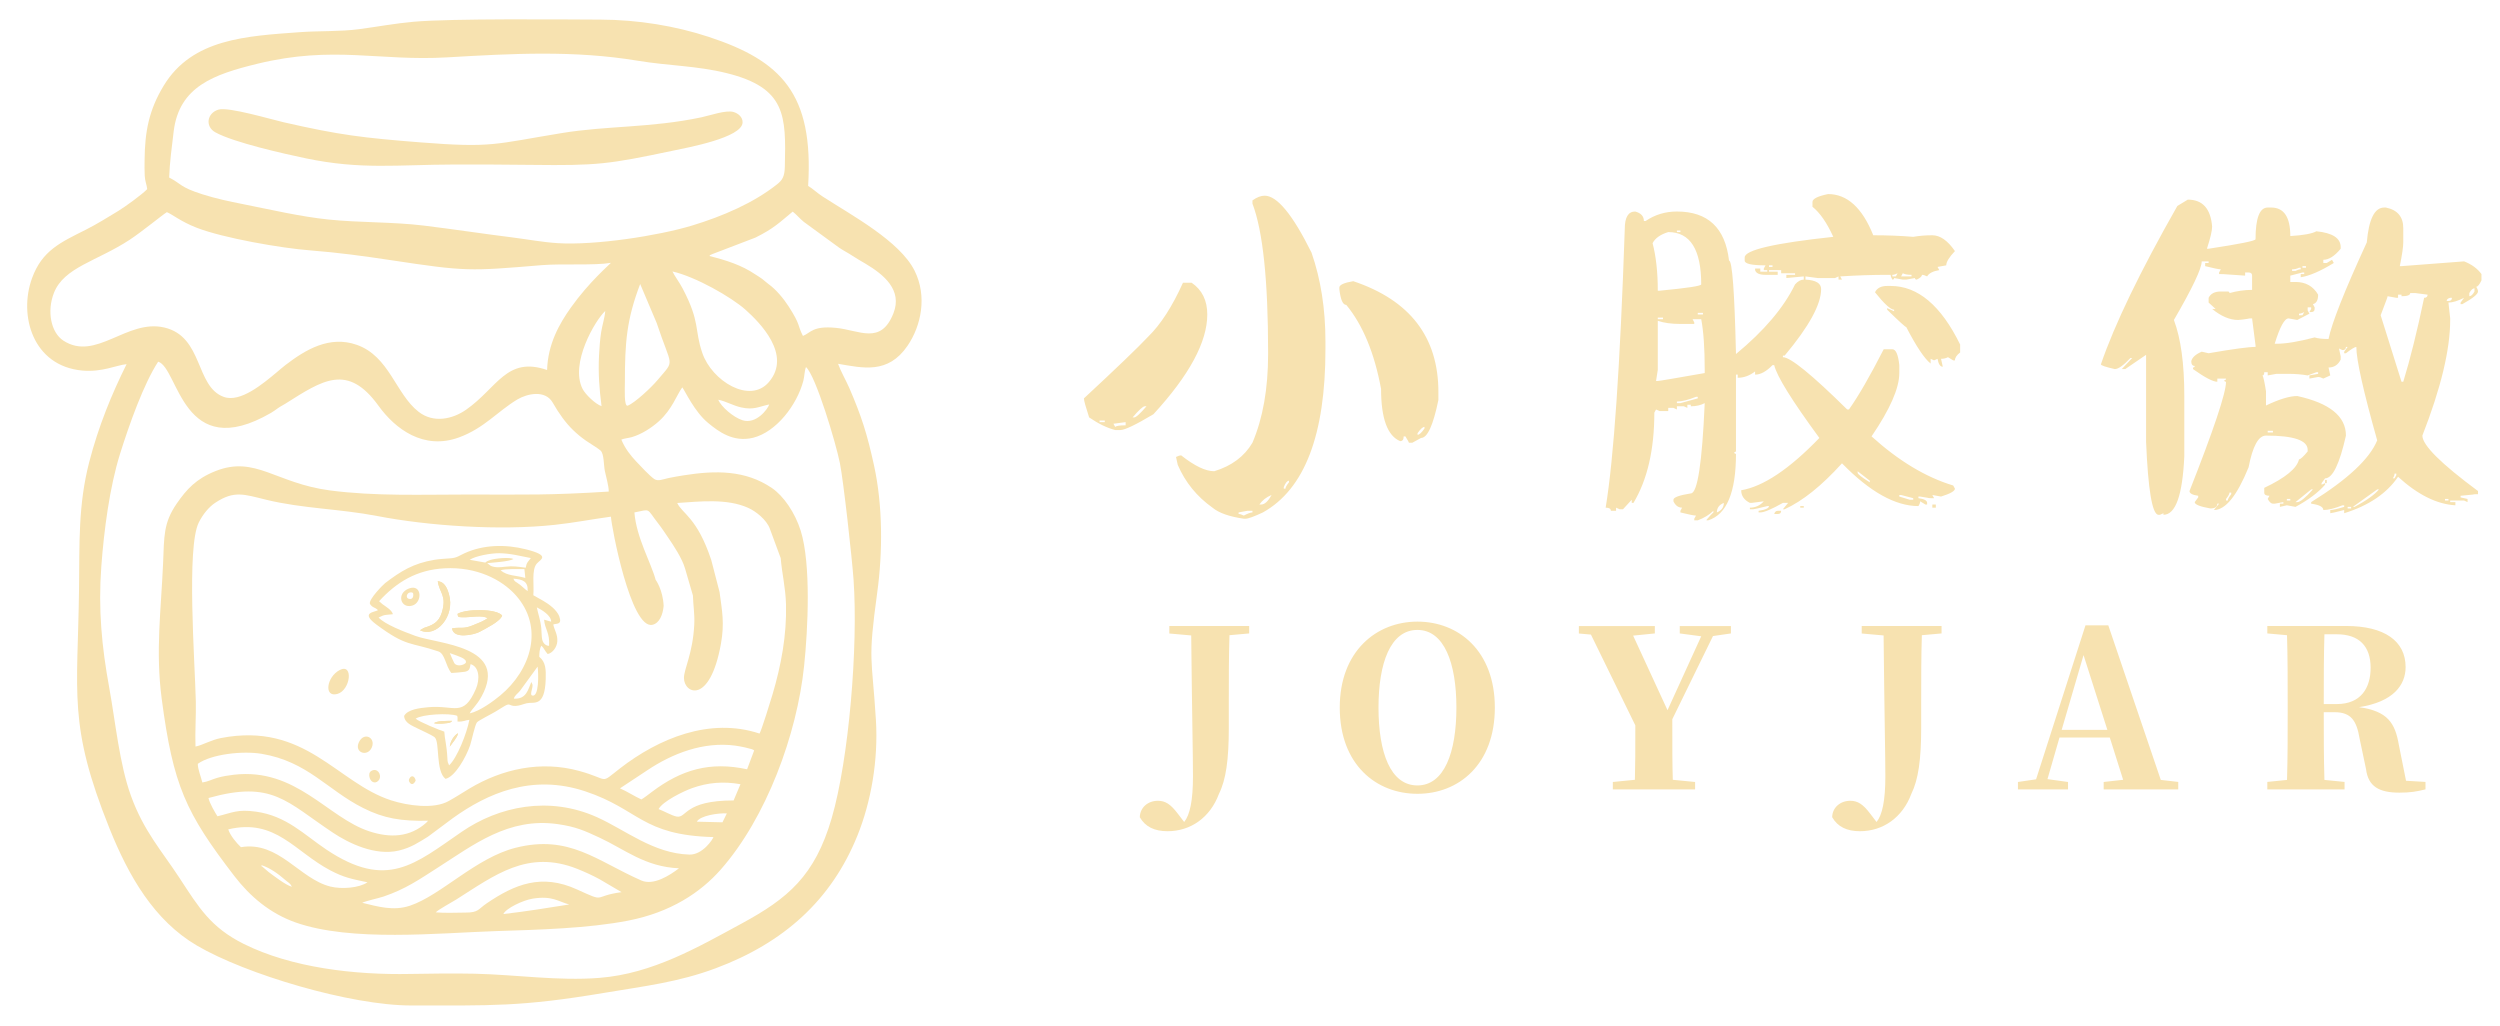
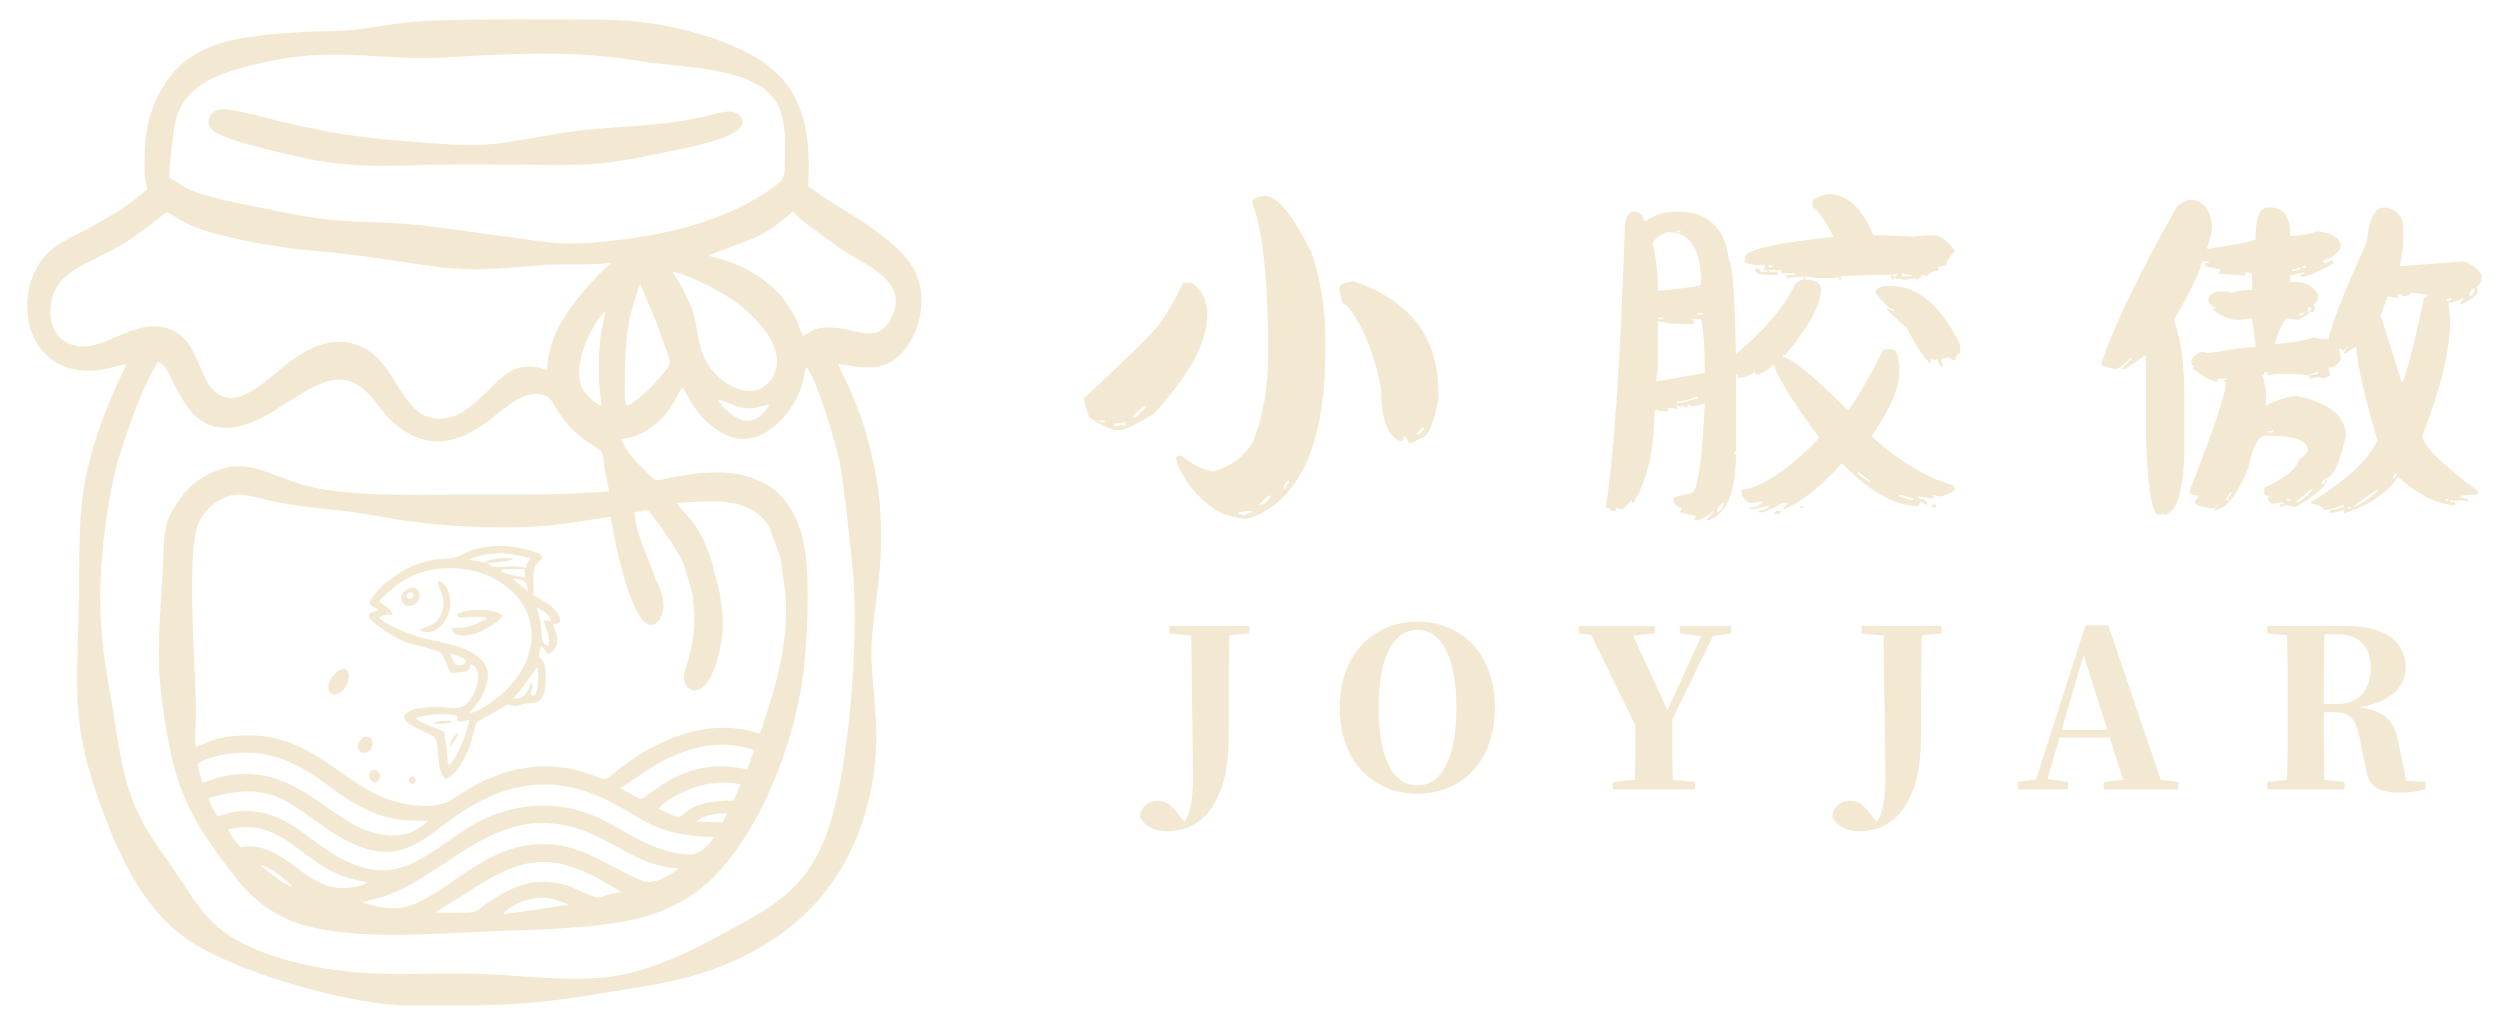
- <svg xmlns="http://www.w3.org/2000/svg" viewBox="-4 -4 543.1 222.7" fill="#f7e2b0">
+ <svg xmlns="http://www.w3.org/2000/svg" viewBox="-4 -4 543.1 222.7" fill="#f3e9d2">
  <g transform="translate(-240.83 -184.24)">
    <path d="M346.18 378.81 C346.74 377.57 350.42 375.8 352.56 375.46 C356.85 374.78 358.09 376.09 360.49 376.73 C355.65 377.5 351.1 378.24 346.18 378.81 L346.18 378.81 Z M331.49 378.44 C333.52 378.62 335.88 378.5 337.95 378.49 C340.81 378.49 340.68 377.76 342.52 376.51 C348.66 372.33 354.48 369.95 362.19 373.47 C368.74 376.45 365.33 374.93 371.86 374.05 L367.09 371.25 C365.5 370.39 363.95 369.68 362.23 368.99 C351.46 364.72 344.29 370.38 335.9 375.68 C335.07 376.21 332.12 377.79 331.49 378.44 L331.49 378.44 Z M293.65 368.19 C295.53 368.81 297.21 370.03 298.76 371.37 C299.65 372.15 299.77 371.99 300.25 372.88 C298.94 372.56 296.36 370.55 295.15 369.65 L293.82 368.51 C293.55 368.11 293.64 369.21 293.65 368.19 L293.65 368.19 Z M315.51 376.36 C318.89 377.17 322.27 378.21 325.9 376.99 C332.67 374.71 340.2 366.59 348.84 364.41 C360.5 361.47 366.42 367.24 376.16 371.52 C378.78 372.67 382.31 370.42 384.33 368.87 C376.93 368.55 372.56 364.75 367.03 362.19 C363.83 360.71 361.95 359.84 357.98 359.27 C347.31 357.75 339.71 363.76 331.88 368.76 C327.89 371.31 324.95 373.38 320.14 375.01 C318.94 375.41 316.42 375.92 315.51 376.36 L315.51 376.36 Z M286.42 360.41 C286.79 361.69 288.26 363.44 289.17 364.28 C297.41 362.9 301.87 371.17 308.62 372.84 C311.09 373.45 314.88 373.14 316.66 371.91 C313.11 371.16 311.55 370.87 308.59 369.32 C300.83 365.24 296.71 357.96 286.42 360.41 L286.42 360.41 Z M393.78 358.88 L388.21 358.74 C388.94 357.41 392.88 356.84 394.73 356.94 L393.78 358.88 L393.78 358.88 Z M282.12 353.6 C296.05 349.69 299.02 354.41 309.2 361.16 C312.52 363.37 318.3 366.25 323.5 365.01 C326.16 364.37 327.77 363.24 329.79 362.01 L335.27 357.93 C342.67 352.64 352.31 348.27 363.97 352.15 C375.71 356.05 376.2 361.67 391.81 362.09 C391.74 362.49 389.48 365.97 386.6 365.89 C378.8 365.67 372.69 360.54 366.55 357.78 C356.07 353.06 345.18 355.42 337.15 360.93 C326.95 367.93 320.94 373.61 307.76 364.82 C302.85 361.54 299.1 357.49 292.42 356.56 C288.39 356 287.33 356.79 284.07 357.57 C283.6 356.85 282.33 354.69 282.12 353.6 L282.12 353.6 Z M396.2 354.13 C385.41 354.12 386.06 358.02 383.83 357.63 C382.82 357.46 380.94 356.37 379.9 356.01 C380.76 354.34 385.3 352.12 387.19 351.45 C390.58 350.24 393.94 349.94 397.69 350.6 L396.2 354.13 L396.2 354.13 Z M279.8 346.17 C282.74 344.07 289.52 343.31 293.67 344 C303.67 345.68 307.89 351.83 315.7 355.76 C320.27 358.07 324.03 358.65 329.82 358.54 L329.44 358.96 C325.88 362.15 321.59 362.32 317.07 360.84 C307.97 357.87 301.19 346.99 287.65 348.54 C286.43 348.68 285.21 348.88 284.09 349.2 C282.86 349.55 282.04 350.04 280.79 350.23 C280.5 349.02 279.8 347.38 279.8 346.17 L279.8 346.17 Z M399.13 347.36 L400.66 343.28 C400.44 343.12 400.75 343.26 400.19 343 L398.63 342.6 C397.99 342.47 397.21 342.3 396.55 342.22 C389.63 341.3 382.89 343.92 377.38 347.62 L371.51 351.5 C373.12 352.2 374.7 353.25 376.16 353.91 C376.72 353.6 377.91 352.68 378.46 352.26 C384.89 347.42 391.07 345.62 399.13 347.36 L399.13 347.36 Z M369.55 292.48 C365.49 293.03 361.52 293.81 357.32 294.26 C345.46 295.54 329.98 294.51 318.72 292.33 C310.64 290.77 302.54 290.73 294.68 288.81 C289.81 287.62 287.71 286.76 283.65 289.42 C282.19 290.37 280.89 292 280.02 293.73 C277.31 299.11 279.17 323.95 279.37 332.62 C279.44 335.9 279.18 339.16 279.3 342.42 C280.78 342.15 282.62 341 284.84 340.57 C303.18 337.04 309.97 350.28 321.81 354.11 C325.41 355.27 331.05 356.07 334.28 354.27 C335.89 353.38 337.32 352.44 338.85 351.52 C345.94 347.29 354.27 345.43 362.62 347.71 C369.5 349.59 366.92 350.72 371.56 347.13 C379.88 340.7 390.99 336 401.83 339.6 C402.22 339.03 404.29 332.35 404.65 331.11 C406.52 324.8 407.76 318.21 407.58 311.51 C407.48 307.83 406.7 304.82 406.43 301.49 L404.06 295.07 L404.06 295.07 C403.37 293.19 401.09 291.33 399.33 290.55 C394.74 288.5 388.92 289.18 383.95 289.51 C385.02 291.83 388.27 292.64 391.34 301.89 L393.15 308.87 C393.67 312.89 394.27 315.54 393.44 320.14 C391.03 333.44 385.41 330.93 385.41 327.52 C385.41 325.57 387.33 322.24 387.65 315.96 C387.77 313.54 387.42 311.86 387.36 309.61 L385.65 303.74 C385.02 301.55 383.15 298.74 382.07 297.16 C381.27 296 380.7 295.09 379.87 294.02 C377.13 290.51 378.33 290.85 374.65 291.56 C375.06 297 378.31 302.6 379.26 306.19 C379.26 306.19 380.84 308.31 381 311.87 C380.83 313.78 380.08 315.63 378.57 315.97 C373.86 317.05 369.63 294.49 369.55 292.48 L369.55 292.48 Z M371.81 275.74 C372.64 277.73 373.82 279.18 375 280.45 C375.9 281.41 377.95 283.61 378.95 284.3 C379.78 284.87 380.89 284.34 382.07 284.09 C383.14 283.87 384.28 283.67 385.3 283.51 C392.31 282.39 398.77 282.35 404.52 286.26 C407.04 287.97 409.55 291.61 410.78 295.55 C413.03 302.76 412.36 316.83 411.52 324.86 C409.98 339.75 403.32 357.91 393.38 369.17 C389.02 374.11 382.55 378.43 373.33 380.23 C364.64 381.93 353.75 382.22 344.62 382.51 C332.02 382.93 313.14 384.89 301.06 380.64 C295.47 378.67 291.13 374.96 287.77 370.59 C277.15 356.78 274.45 350.94 271.95 331.98 C270.6 321.66 271.82 312.77 272.26 302.59 C272.51 296.79 272.3 293.88 275.22 289.64 C277.38 286.52 279.44 284.24 283.69 282.56 C292.31 279.17 296.71 285.22 308.51 286.78 C318.34 288.07 328.52 287.67 338.62 287.67 C351.22 287.68 356.25 287.84 369.07 287.03 C369.11 285.87 368.47 283.78 368.23 282.57 C367.96 281.25 368.07 278.89 367.32 278.14 C366.93 277.75 364.87 276.49 364.15 275.99 C363.05 275.22 362.23 274.54 361.34 273.68 C359.68 272.08 358.24 270.05 356.89 267.69 C355.29 264.9 351.38 265.73 349.22 267.02 C344.88 269.63 342.03 273.24 336.58 275.25 C328.87 278.1 322.69 273.42 319.07 268.41 C312.34 259.08 306.92 262.83 298.82 267.94 C298.12 268.39 297.86 268.45 297.17 268.94 C296.62 269.33 296.25 269.61 295.71 269.93 C276.44 281.09 275.66 260.19 271.19 258.81 C268.04 263.63 264.89 272.5 262.89 278.89 C260.67 286 259.42 295.34 258.84 303.29 C258.15 312.63 258.94 320.75 260.55 329.58 C261.95 337.32 262.77 346.15 265.27 353.1 C268.05 360.8 271.96 365.06 275.83 370.98 C280.04 377.41 282.58 381.69 289.75 385.28 C300.11 390.46 313.86 392.07 325.95 391.82 C330.54 391.73 335.37 391.68 339.95 391.77 C348.95 391.97 358.07 393.39 367.1 392.67 C378.58 391.75 388.41 386.04 397.96 380.86 C408 375.41 413.85 370.53 417.51 357.97 C421.26 345.11 423.27 320.63 422.26 306.22 C421.95 301.74 420.09 284.86 419.29 280.85 C418.45 276.61 414.06 261.85 411.92 259.98 C411.59 260.78 411.6 262.01 411.35 262.96 C409.95 268.25 405.46 274.09 400.43 275.34 C396.09 276.4 392.89 273.96 390.66 272.12 C387.67 269.66 385.63 265.11 385.05 264.39 C383.86 265.99 382.86 269.16 379.96 271.76 C378.41 273.15 376.22 274.59 374.05 275.21 C373.39 275.4 372.3 275.5 371.81 275.74 L371.81 275.74 Z M392.85 267.08 C394.5 267.38 396.06 268.36 397.86 268.75 C400.56 269.35 401.6 268.6 403.94 268.1 C403.61 269.15 401.06 272.49 398.12 271.53 C396.08 270.87 393.5 268.58 392.85 267.08 L392.85 267.08 Z M372.58 263.3 C372.58 254.62 372.95 249.68 375.9 241.94 L379.49 250.41 C382.8 260.44 383.57 258.16 379.67 262.81 C378.36 264.38 374.78 267.74 373.21 268.36 C372.35 268.7 372.58 264.53 372.58 263.3 L372.58 263.3 Z M367.51 268.47 C366.18 268.04 363.99 265.91 363.39 264.73 C360.59 259.23 366.12 249.82 368.31 247.8 C368.23 249.17 367.67 250.85 367.43 252.36 C367.18 253.92 367.04 255.92 366.96 257.51 C366.77 261.44 367.03 264.75 367.51 268.47 L367.51 268.47 Z M382.91 239.21 C387.94 240.35 395.71 244.78 398.8 247.54 C401.84 250.27 408.93 257.31 403.86 263.24 C399.72 268.08 391.48 263 389.4 256.92 C387.65 251.79 388.99 250.29 385.16 242.97 C384.42 241.55 383.42 240.27 382.91 239.21 L382.91 239.21 Z M355.68 260.62 C346.88 257.58 344.88 264.49 338.11 269.23 C335.14 271.31 331 272.22 327.77 269.7 C322.81 265.86 321.41 257.62 314.33 255.15 C308.4 253.07 303.19 256.21 298.86 259.53 C298.13 260.09 297.58 260.59 296.92 261.14 C294.02 263.55 289.07 267.76 285.46 266.47 C279.22 264.24 281.04 253.38 272.53 251.39 C264.4 249.48 257.67 258.82 250.6 254.24 C247.87 252.46 246.99 247.81 248.55 243.86 C250.75 238.28 257.86 237.01 265 232.33 C267.72 230.54 272.08 226.94 273.08 226.33 C274.26 226.79 276.09 228.37 279.57 229.72 C285.35 231.96 297.97 234.16 304.19 234.63 C310.43 235.12 315.77 235.86 321.83 236.77 C338.05 239.23 338.73 239.16 354.53 237.84 C358.94 237.48 365.97 237.95 369.55 237.34 C369.38 237.59 364.81 241.47 360.83 247.08 C358.33 250.6 355.85 254.97 355.68 260.62 L355.68 260.62 Z M390.93 235.86 C394.57 236.76 397.93 237.83 400.93 239.86 C401.56 240.28 401.94 240.48 402.4 240.83 C403.06 241.32 403.15 241.5 403.75 241.93 C405.39 243.08 407.1 245.16 408.17 246.83 C410.81 250.93 410.02 250.8 411.26 253.22 C412.95 252.54 413.36 250.98 418.38 251.46 C423.51 251.94 428.17 255.27 430.92 248.3 C432.9 243.26 428.89 239.93 424.83 237.51 C423.8 236.89 423.08 236.52 422.06 235.84 C421.05 235.16 420.18 234.76 419.16 234.07 L411.45 228.44 C410.61 227.76 409.77 226.77 409.04 226.21 C406.14 228.59 405 229.84 400.93 231.86 L391.6 235.43 C390.69 235.84 391.33 235.5 390.93 235.86 L390.93 235.86 Z M273.58 218.81 C276.28 220.18 275.8 220.86 280.8 222.45 C283.78 223.39 286.5 223.97 289.59 224.58 C295.58 225.77 302.03 227.29 308.18 227.93 C315.11 228.64 322.1 228.42 328.92 229.25 C335.44 230.05 341.81 231.03 348.3 231.84 C351.51 232.25 354.69 232.85 357.94 233.06 C366.08 233.58 379.82 231.47 387.2 229.23 C393.85 227.21 400.54 224.32 405.6 220.31 C406.78 219.38 407.28 218.63 407.33 216.42 C407.59 205.35 407.61 199.32 394.67 196.12 C388.16 194.51 382.02 194.54 375.35 193.43 C361.55 191.14 348.16 191.87 334.02 192.7 C319.21 193.58 309.3 190.06 292.75 194.09 C283.29 196.4 275.76 199.02 274.56 208.77 C274.18 211.9 273.67 215.75 273.58 218.81 L273.58 218.81 Z M268.81 221.32 C267.84 222.38 264.02 225.16 262.52 226.07 C260.28 227.42 257.92 228.91 255.48 230.14 C249.97 232.91 245.98 234.66 243.79 240.67 C240.83 248.78 243.96 259.77 254.72 260.74 C259.03 261.13 262.13 259.56 264.33 259.35 C261.13 265.78 258.23 272.81 256.21 280.63 C253.8 289.96 254.12 298.22 254 308.18 C253.71 331.15 251.57 337.65 260.62 360.22 C264.81 370.65 270.34 380.21 279.6 385.65 C290.25 391.9 312.99 398.68 326.18 398.67 C343.63 398.66 349.91 398.98 367.97 395.95 C377 394.44 384.24 393.6 392.33 390.58 C407.07 385.07 417.43 375.81 423.1 361.76 C426.04 354.48 427.66 345.43 427.11 336.59 C426.24 322.56 425.31 324.22 427.39 309.03 C428.62 300.12 428.6 290.05 426.71 281.38 C425.2 274.48 424 270.71 421.34 264.54 C420.62 262.89 419.45 260.87 418.89 259.27 C424.24 260.17 429.73 261.59 433.98 255.36 C436.94 251.03 438.3 244.62 435.51 239.04 C432.27 232.59 421.89 227.04 415.46 222.88 C414.42 222.21 413.3 221.15 412.39 220.63 C413.62 200.55 406.52 193.43 390.79 188.25 C383.55 185.87 375.43 184.53 367.27 184.5 C358.48 184.46 335.06 184.24 326.74 184.96 C322.66 185.32 318.76 186.06 314.82 186.58 C310.63 187.13 306.17 186.92 301.94 187.23 C290.38 188.08 278.6 188.62 272.4 198.84 C269.19 204.13 268.29 208.82 268.24 215.08 C268.23 216.18 268.21 217.33 268.27 218.42 C268.33 219.65 268.69 220.26 268.81 221.32 Z" fill-rule="evenodd" />
    <path d="M284.3 204.05 C281.79 204.79 281.33 207.73 283.62 208.99 C287.62 211.2 298.65 213.67 303.29 214.64 C315.33 217.15 323.11 216.01 335.51 215.98 C341.14 215.97 346.75 215.99 352.39 216.06 C366.54 216.23 368.96 215.94 382.94 212.99 C386.22 212.3 398.04 210.15 398.15 206.85 C398.19 205.65 397.15 204.85 396.18 204.57 C394.55 204.09 391.02 205.34 389.23 205.72 C378.2 208.05 368.78 207.52 358.86 209.15 C344.14 211.56 343.83 212.4 328.17 211.17 C315.76 210.19 310.69 209.6 298.45 206.8 C295.73 206.18 286.45 203.41 284.3 204.05 Z" fill-rule="evenodd" />
    <path d="M336.22 336.99 C337.63 337.06 337.81 336.7 338.8 336.61 C338.24 339.56 336.12 344.93 334.39 346.5 L334.11 345.82 C334.04 345.53 334.03 345.24 334.02 344.94 C333.86 341.88 333.43 340.85 333.35 339.18 C332.62 338.98 327.82 337.04 327.13 336.36 C328.55 335.4 334.38 335.09 336.15 335.74 L336.21 335.99 C336.21 336.02 336.22 336.09 336.23 336.12 L336.22 336.99 L336.22 336.99 Z M348.46 332.01 C348.66 331.26 349.28 330.96 349.78 330.33 L353.62 325.06 C353.82 326.36 354 332.02 352.33 331.29 C351.96 330.94 352.6 329.72 352.51 328.97 L352.26 328.39 C351.55 330 351.21 332.19 348.46 332.01 L348.46 332.01 Z M337.63 323.39 C338.11 323.81 338.05 323.78 338.03 324.22 C337.56 324.79 336.07 325.09 335.53 324.32 C335.51 324.29 335.1 323.43 335.03 323.26 C334.78 322.71 334.69 322.41 334.54 322.12 C335.03 322.3 337.11 322.96 337.63 323.39 L337.63 323.39 Z M356.11 320.54 C355.36 320.54 354.81 319.95 354.63 319.23 C354.47 318.59 354.5 317.46 354.42 316.71 C354.24 314.88 353.76 313.76 353.45 312.18 C354.52 312.71 356.58 313.95 356.56 315.29 L355.03 314.86 C355.18 316.92 356.32 317.73 356.11 320.54 L356.11 320.54 Z M319.18 310.85 L319.92 311.49 C320.89 312.2 321.89 312.74 322.19 313.67 C320.43 313.88 320.54 313.67 319.08 314.39 C320.39 315.86 324.62 317.49 327.06 318.38 C332.02 320.19 347.47 320.53 341.45 331.53 C340.35 333.55 339.31 334.28 338.86 335.22 C341.12 334.72 344.07 332.51 345.51 331.32 C352.22 325.74 355.12 316.47 348.81 309.48 C345.75 306.1 340.3 303.33 333.41 303.7 C327.37 304.02 323.01 306.67 319.18 310.85 L319.18 310.85 Z M351.46 308.66 C350.81 308.2 350.58 307.9 349.93 307.38 C348.63 306.37 348.72 306.75 348.35 305.95 C350.32 306.09 351.58 306.49 351.46 308.66 L351.46 308.66 Z M350.75 303.86 L350.95 305.79 C348.87 305.19 347.08 305.39 345.58 304.14 C346.41 303.77 349.62 303.87 350.75 303.86 L350.75 303.86 Z M338.87 301.85 C340.11 301.01 343.5 300.4 345.3 300.42 C347.82 300.46 349.9 301.05 352.15 301.47 L351.44 302.38 C351.19 302.81 351.13 303.07 351.04 303.57 C349.27 303.35 348.4 303.14 346.54 303.36 C345.59 303.47 344.46 303.61 343.45 303.17 L342.67 302.58 C344.07 302.43 347.33 302.25 348.37 301.69 C347.51 301.22 344.37 301.55 343.33 301.89 C341.14 302.59 344.08 302.7 338.87 301.85 L338.87 301.85 Z M352.69 309.55 C352.9 307.41 352.25 304.01 353.46 302.66 C354.3 301.73 356.48 300.94 351.11 299.58 C346.56 298.43 341.81 298.58 337.78 300.41 C336.62 300.93 336.13 301.41 334.79 301.52 C333.58 301.62 332.38 301.66 331.23 301.85 C326.6 302.61 323.87 304.35 320.51 306.9 C320.11 307.21 316.88 310.43 317.19 311.43 C317.79 312.34 318.19 312.06 318.95 312.79 C318.25 313.26 315.01 313.25 318.6 315.92 C325.17 320.82 325.91 319.68 332.05 321.75 C333.54 322.25 333.6 324.91 334.89 326.44 C335.14 326.45 337.52 326.24 337.84 326.17 C338.85 325.94 338.87 325.52 339.06 324.51 C340.99 325.11 341.11 327.83 340.21 329.91 C337.48 336.19 335.58 333.36 329.93 333.87 C328.02 334.04 325.39 334.34 324.62 335.77 C324.73 337.31 326.26 337.83 327.57 338.5 C328.28 338.86 330.81 339.99 331.28 340.43 C332.4 341.49 331.43 347.75 333.61 349.44 C335.66 349 338.05 344.8 338.97 342.11 C339.31 341.09 339.99 337.72 340.45 337.16 C340.78 336.76 343.67 335.32 344.4 334.87 C345.14 334.41 345.76 334.02 346.46 333.61 C347.71 332.88 347.37 333.62 348.79 333.6 C349.69 333.58 350.44 333.2 351.28 333.01 C352.84 332.66 355.18 333.97 355.38 327.8 C355.45 325.64 355.38 324.07 353.98 322.92 C353.99 322.21 354.03 321.11 354.45 320.51 C355.05 321.07 355.2 321.69 355.81 322.32 C356.87 322.11 357.82 320.83 357.9 319.59 C358 318.08 357.28 317.14 357.02 315.91 C357.69 315.63 358.99 316.04 358.34 314.18 C358.06 313.38 357.31 312.58 356.83 312.17 C355.45 310.98 354.35 310.52 352.69 309.55 Z" fill-rule="evenodd" />
    <path d="M336.22 313.6 C336.32 314.31 336.35 314.3 337.3 314.34 C338.94 314.41 341.64 313.78 342.76 314.55 C341.87 315.19 340.57 315.67 339.46 316.12 C337.45 316.93 336.98 316.44 335.04 316.74 C335.27 319.13 339.8 318.17 341.04 317.49 C342.25 316.82 345.53 315.25 345.92 313.96 C344.71 312.42 337.99 312.49 336.22 313.6 Z" fill-rule="evenodd" />
    <path d="M328.07 317.15 C331.58 318.9 335.76 314.06 334.36 309.33 C333.93 307.84 333.35 306.66 331.93 306.49 C332.25 309.04 333.97 309.58 332.8 313.35 C332.11 315.6 330.57 316.12 328.92 316.65 L328.07 317.15 Z" fill-rule="evenodd" />
    <path d="M310.64 325.79 C307.77 327.26 307.12 331.83 310.12 330.99 C313 330.18 313.65 324.25 310.64 325.79 Z" fill-rule="evenodd" />
    <path d="M317.61 342.59 C318.49 340.46 315.88 339.15 314.79 341.5 C313.73 343.77 316.71 344.76 317.61 342.59 Z" fill-rule="evenodd" />
    <path d="M317.49 347.72 C317.02 348 316.94 348.6 317.14 349.23 C317.49 350.35 318.59 350.58 319.22 349.59 C319.81 348.46 318.76 346.95 317.49 347.72 Z" fill-rule="evenodd" />
    <path d="M325.73 349.44 C325.62 349.66 325.63 349.89 325.76 350.11 C326.24 350.95 326.83 350.51 327.13 349.8 C326.92 348.75 326.15 348.56 325.73 349.44 Z" fill-rule="evenodd" />
    <path d="M331.1 337.33 C331.73 337.62 334.22 337.38 334.63 337.19 C335.05 336.98 334.77 337.12 335.05 336.84 C333.84 336.87 332.01 336.76 331.1 337.33 Z" fill-rule="evenodd" />
    <path d="M334.54 342.44 L335.57 341.05 C335.88 340.55 336.24 340.13 336.33 339.53 C335.56 339.94 334.71 341.09 334.54 342.44 Z" fill-rule="evenodd" />
    <path d="M336.33 339.53 C335.56 339.94 334.71 341.09 334.54 342.44 L335.57 341.05 C335.88 340.56 336.24 340.13 336.33 339.53 Z" fill-rule="evenodd" />
    <path d="M331.1 337.33 C331.73 337.62 334.22 337.38 334.63 337.19 C335.05 336.98 334.77 337.12 335.05 336.84 C333.84 336.87 332.01 336.76 331.1 337.33 Z" fill-rule="evenodd" />
    <path d="M337.3 314.34 C338.94 314.41 341.64 313.78 342.76 314.55 C341.87 315.19 340.57 315.67 339.46 316.12 C337.45 316.93 336.98 316.44 335.04 316.73 C335.27 319.13 339.8 318.17 341.04 317.49 C342.25 316.82 345.53 315.25 345.92 313.96 C344.71 312.42 337.99 312.49 336.22 313.6 C336.32 314.31 336.35 314.3 337.3 314.34 Z" fill-rule="evenodd" />
    <path d="M328.07 317.15 C331.58 318.9 335.76 314.06 334.36 309.33 C333.93 307.84 333.35 306.66 331.93 306.48 C332.25 309.04 333.97 309.58 332.8 313.35 C332.11 315.6 330.57 316.12 328.92 316.65 L328.07 317.15 Z" fill-rule="evenodd" />
    <path d="M326.36 311.81 C328.66 311.18 328.53 306.99 325.65 308.09 C322.89 309.15 323.85 312.51 326.36 311.81 L326.36 311.81 Z M325.94 308.94 C326.44 308.89 326.57 309.01 326.6 309.26 C326.69 310.07 326.32 310.5 325.65 310.33 C324.88 310.15 325.2 309 325.94 308.94 Z" fill-rule="evenodd" />
  </g>
  <g transform="translate(231.47 38.16) scale(0.95) translate(-174.94 -430.32)">
    <path d="M226.99 443.72 C229.11 449.82 230.17 456.58 230.17 464 L230.17 465.81 C230.17 485.37 225.41 497.8 215.87 503.12 C213.82 504.08 212.49 504.56 211.9 504.56 L211.5 504.56 C208.19 504.08 205.8 503.24 204.34 502.03 C200.77 499.49 198.12 496.24 196.4 492.25 L196 490.44 C196.46 490.2 196.86 490.08 197.19 490.08 C200.24 492.49 202.75 493.7 204.74 493.7 C208.72 492.49 211.63 490.32 213.48 487.18 C215.87 481.57 217.06 474.81 217.06 466.9 L217.06 466.54 C217.06 450.12 215.87 438.77 213.48 432.5 L213.48 431.77 C214.48 431.05 215.4 430.69 216.27 430.69 C219.11 430.69 222.69 435.03 226.99 443.72 L226.99 443.72 Z M256 475.59 L256 477.4 C254.81 483.2 253.49 486.09 252.03 486.09 L250.04 487.18 L249.25 487.18 C249.25 487.06 248.98 486.58 248.45 485.73 L248.06 485.73 C248.06 486.46 247.79 486.82 247.26 486.82 C244.35 485.61 242.89 481.63 242.89 474.87 C241.37 466.66 238.72 460.26 234.94 455.67 C234.15 455.67 233.62 454.47 233.35 452.05 L233.35 451.69 C233.35 451.09 234.41 450.6 236.53 450.24 C249.51 454.59 256 463.04 256 475.59 L256 475.59 Z M197.59 450.6 C195.14 456.04 192.49 460.14 189.64 462.92 C187.32 465.39 182.42 470.1 174.94 477.04 C174.94 477.52 175.34 478.97 176.13 481.39 C178.25 482.84 180.24 483.8 182.09 484.28 L183.28 484.28 C184.28 484.28 186.79 483.08 190.84 480.66 C199.05 471.73 203.15 464.12 203.15 457.85 C203.15 454.65 201.96 452.23 199.58 450.6 L197.59 450.6 L197.59 450.6 Z M186.07 481.39 C187.52 479.7 188.45 478.85 188.85 478.85 L189.25 478.85 C187.79 480.54 186.86 481.39 186.46 481.39 L186.07 481.39 L186.07 481.39 Z M178.52 482.11 L179.71 482.11 L179.71 482.47 L178.52 482.47 L178.52 482.11 L178.52 482.11 Z M181.69 482.84 L184.48 482.47 L184.48 483.2 C183.15 483.2 182.36 483.32 182.09 483.56 L181.69 482.84 L181.69 482.84 Z M251.23 485.01 L251.23 485.37 C251.63 485.37 252.16 484.89 252.82 483.92 L252.82 483.56 C252.43 483.56 251.9 484.04 251.23 485.01 L251.23 485.01 Z M220.64 497.32 L220.64 497.68 L221.03 497.68 C221.03 497.38 221.3 496.9 221.83 496.24 L221.83 495.87 C221.43 495.87 221.03 496.36 220.64 497.32 L220.64 497.32 Z M215.07 501.31 L215.47 501.31 C216.27 501.31 217.06 500.58 217.85 499.13 C216.66 499.62 215.74 500.34 215.07 501.31 L215.07 501.31 Z M210.31 503.12 L210.31 503.48 C210.64 503.48 211.03 503.6 211.5 503.84 C212.42 503.36 213.09 503.12 213.48 503.12 L213.48 502.75 L212.29 502.75 L210.31 503.12 L210.31 503.12 Z M355.44 439.74 C358.69 439.74 361.74 439.86 364.58 440.1 C365.97 439.86 367.43 439.74 368.95 439.74 C370.74 439.74 372.46 440.95 374.12 443.36 C372.8 444.75 372.13 445.83 372.13 446.62 L370.14 446.98 L370.54 447.71 C369.09 447.95 368.16 448.43 367.76 449.15 C367.3 448.91 366.9 448.79 366.57 448.79 C366.57 449.15 366.17 449.52 365.38 449.88 C365.11 449.88 364.98 449.76 364.98 449.52 L362.99 449.88 L362.2 449.88 L360.21 449.52 C360.21 449.76 360.08 449.88 359.81 449.88 C359.55 449.46 359.42 449.1 359.42 448.79 L358.62 448.79 C355.24 448.79 351.67 448.91 347.89 449.15 L348.29 449.88 L347.5 449.88 L347.5 449.15 L346.7 449.52 L342.73 449.52 L339.94 449.15 L339.94 449.88 C342.33 450 343.52 450.72 343.52 452.05 C343.52 455.55 340.74 460.62 335.18 467.26 L334.78 467.26 L334.78 467.62 C336.5 467.62 341.4 471.61 349.48 479.58 L349.88 479.58 C352.07 476.5 354.71 471.91 357.83 465.81 L359.81 465.81 C360.61 465.81 361.14 467.02 361.4 469.44 L361.4 471.25 C361.4 474.69 359.28 479.52 355.05 485.73 C361.27 491.35 367.5 495.09 373.72 496.96 L374.12 497.68 C374.12 498.23 373.06 498.83 370.94 499.49 L368.95 499.13 L369.35 499.86 L368.56 499.86 C368.29 499.86 368.06 499.83 367.86 499.77 C367.53 499.7 366.97 499.62 366.17 499.49 L365.77 499.49 L365.77 499.86 C367.1 500.04 367.76 500.4 367.76 500.94 L367.76 501.31 L367.36 501.31 L366.17 500.58 C366.17 500.88 366.04 501.25 365.77 501.67 C360.48 501.67 354.65 498.41 348.29 491.89 C343.65 497.02 339.28 500.52 335.18 502.39 L334.78 502.39 L335.97 500.94 L334.78 500.94 C332.2 502.39 330.48 503.12 329.61 503.12 L329.22 503.12 L329.22 502.75 C330.81 502.51 331.6 502.15 331.6 501.67 L331.2 501.67 C329.28 502.15 328.22 502.39 328.03 502.39 L327.23 502.39 L327.23 502.03 C328.49 502.03 329.55 501.55 330.41 500.58 L327.63 500.94 L327.23 500.94 C325.91 500.28 325.24 499.31 325.24 498.05 C330.28 497.2 336.24 493.22 343.12 486.09 C336.83 477.52 333.39 471.97 332.79 469.44 L332.4 469.44 C331 470.88 329.68 471.61 328.42 471.61 L328.42 470.88 C327.16 471.85 325.84 472.33 324.45 472.33 L324.45 471.61 L324.05 471.61 L324.05 488.99 C324.05 489.23 323.92 489.35 323.65 489.35 C323.65 489.6 323.79 489.72 324.05 489.72 C324.05 498.53 321.93 503.6 317.69 504.93 L317.3 504.93 C317.3 504.81 317.43 504.62 317.69 504.38 C318.09 503.9 318.49 503.48 318.88 503.12 L318.88 502.75 C317.96 503.66 316.77 504.38 315.31 504.93 L314.51 504.93 L314.51 504.56 L314.91 503.84 C314.45 503.84 313.26 503.6 311.34 503.12 L311.34 502.75 L311.73 502.03 C310.87 502.03 310.21 501.55 309.75 500.58 L309.75 500.22 C309.75 499.68 311.07 499.19 313.72 498.77 C315.24 498.77 316.3 491.89 316.9 478.13 C315.97 478.61 314.91 478.85 313.72 478.85 L313.72 478.49 L312.93 478.49 L312.93 479.21 L312.13 478.85 L310.54 478.85 L310.54 479.58 L309.75 479.21 L308.56 479.21 L308.56 479.94 L306.57 479.94 L305.77 479.58 L305.38 480.3 C305.38 488.75 303.79 495.63 300.61 500.94 L300.21 500.94 L300.21 500.22 L298.22 502.39 L297.43 502.39 L296.63 502.03 L296.63 502.75 L295.44 502.75 C295.44 502.27 295.04 502.03 294.25 502.03 C296.1 490.8 297.56 469.56 298.62 438.29 C298.62 435.63 299.41 434.31 301 434.31 C302.33 434.67 302.99 435.39 302.99 436.48 L303.39 436.48 C305.51 435.03 307.89 434.31 310.54 434.31 C317.63 434.31 321.6 438.05 322.46 445.53 C323.19 445.53 323.72 452.66 324.05 466.9 C330.48 461.59 334.98 456.28 337.56 450.97 C338.22 450.24 338.89 449.88 339.55 449.88 L339.55 449.15 L335.57 449.52 L335.57 448.79 L337.56 448.79 L337.56 448.43 L334.38 448.43 L334.38 447.71 L331.6 447.71 L331.6 448.07 L333.59 448.07 L333.59 448.79 L330.81 448.79 C329.42 448.79 328.62 448.43 328.42 447.71 L328.42 447.34 L329.61 447.34 L329.61 448.07 L331.2 448.07 L331.2 447.71 L330.41 447.71 L330.41 447.34 L330.81 446.62 C327.63 446.62 326.04 446.26 326.04 445.53 L326.04 444.81 C326.04 443.12 332.79 441.55 346.3 440.1 C344.85 436.9 343.26 434.61 341.54 433.22 L341.54 432.13 C341.54 431.41 342.73 430.81 345.11 430.32 C349.48 430.32 352.93 433.46 355.44 439.74 L355.44 439.74 Z M310.54 438.65 L310.54 439.01 L311.34 439.01 L311.34 438.65 L310.54 438.65 L310.54 438.65 Z M306.17 452.42 L306.57 452.42 C312.93 451.81 316.1 451.33 316.1 450.97 C316.1 443 313.59 439.01 308.56 439.01 C306.77 439.56 305.57 440.4 304.98 441.55 C305.77 444.57 306.17 448.19 306.17 452.42 L306.17 452.42 Z M331.6 446.62 L331.6 446.98 L332.4 446.98 L332.4 446.62 L331.6 446.62 L331.6 446.62 Z M359.81 448.79 L359.81 449.15 L360.61 449.15 L361.01 448.43 C360.54 448.67 360.14 448.79 359.81 448.79 L359.81 448.79 Z M362.2 448.43 L361.8 449.15 L364.19 449.15 L364.19 448.79 C363.32 448.79 362.66 448.67 362.2 448.43 L362.2 448.43 Z M358.62 451.33 C357.23 451.33 356.3 451.81 355.84 452.78 C357.96 455.43 359.42 456.76 360.21 456.76 L360.21 457.12 L358.62 456.4 L358.62 456.76 C361.34 459.42 362.79 460.74 362.99 460.74 C365.31 465.21 367.17 467.99 368.56 469.07 L368.56 467.99 L369.35 468.35 L370.14 467.99 C370.35 469.19 370.74 469.8 371.34 469.8 L370.94 467.99 C371.54 467.99 372.07 467.87 372.53 467.62 L373.72 468.35 L374.12 468.35 C374.12 467.75 374.52 467.14 375.31 466.54 L375.31 464.73 C370.94 455.8 365.64 451.33 359.42 451.33 L358.62 451.33 L358.62 451.33 Z M315.31 457.49 L315.31 457.85 L316.5 457.85 L316.5 457.49 L315.31 457.49 L315.31 457.49 Z M306.17 458.57 L306.17 458.93 L307.36 458.93 L307.36 458.57 L306.17 458.57 L306.17 458.57 Z M314.12 458.93 L314.51 459.66 L314.51 460.02 L311.34 460.02 C309.28 460.02 307.56 459.78 306.17 459.3 L306.17 470.52 L305.77 473.06 L306.17 473.06 C306.5 473.06 310.08 472.45 316.9 471.25 L316.9 470.52 C316.9 465.57 316.63 461.71 316.1 458.93 L314.12 458.93 L314.12 458.93 Z M310.54 477.76 L310.54 478.13 L311.34 478.13 L315.31 477.04 L315.31 476.68 L314.91 476.68 C313.12 477.4 311.67 477.76 310.54 477.76 L310.54 477.76 Z M351.87 493.7 L351.87 494.06 C351.87 494.36 352.79 495.09 354.65 496.24 L354.65 495.87 L351.87 493.7 L351.87 493.7 Z M361.4 499.13 L361.4 499.49 L363.79 500.22 L364.58 500.22 L364.58 499.86 L361.8 499.13 L361.4 499.13 L361.4 499.13 Z M321.27 500.94 C320.21 501.37 319.68 502.09 319.68 503.12 C320.74 502.69 321.27 501.97 321.27 500.94 L321.27 500.94 Z M368.95 501.31 L368.95 502.03 L369.75 502.03 L369.75 501.31 L368.95 501.31 L368.95 501.31 Z M338.75 501.67 L338.75 502.03 L339.55 502.03 L339.55 501.67 L338.75 501.67 L338.75 501.67 Z M333.59 502.75 C333.19 502.75 332.93 503 332.79 503.48 L333.59 503.48 C334.12 503.48 334.38 503.24 334.38 502.75 L333.59 502.75 L333.59 502.75 Z M432.93 437.75 C432.93 438.71 432.53 440.4 431.74 442.82 L432.13 442.82 C439.29 441.73 442.86 441.01 442.86 440.64 C442.86 435.82 443.79 433.4 445.64 433.4 L446.44 433.4 C449.35 433.4 450.81 435.57 450.81 439.92 C453.79 439.74 455.78 439.38 456.77 438.83 C460.48 439.2 462.33 440.4 462.33 442.46 L462.33 442.82 C460.94 444.51 459.62 445.35 458.36 445.35 L458.36 446.08 L459.15 446.08 L460.35 445.35 L460.75 446.08 C457.7 447.95 455.18 449.04 453.19 449.34 L453.19 448.61 L453.99 448.61 L453.99 448.25 L453.59 448.25 L450.81 448.97 L450.81 450.42 L452 450.42 C454.32 450.42 456.04 451.39 457.17 453.32 C457.17 454.59 456.77 455.31 455.98 455.49 L456.37 456.22 L456.37 456.58 C456.37 457.06 456.11 457.3 455.58 457.3 L455.18 457.3 L455.58 456.58 L455.58 456.22 L454.78 456.22 L454.78 456.94 L455.18 457.67 L452.4 459.11 L450.41 458.75 C449.49 458.75 448.43 460.68 447.24 464.55 L447.63 464.55 C449.82 464.55 452.73 464.06 456.37 463.1 C457.1 463.34 458.16 463.46 459.55 463.46 C460.28 459.84 463.19 452.48 468.3 441.37 C468.76 436.06 470.08 433.4 472.27 433.4 L472.67 433.4 C475.31 433.94 476.64 435.51 476.64 438.11 L476.64 441.37 C476.64 442.4 476.37 444.21 475.85 446.8 L476.24 446.8 L490.55 445.71 C492.27 446.38 493.59 447.34 494.52 448.61 L494.52 450.06 C494.06 451.03 493.66 451.51 493.33 451.51 C493.59 451.93 493.73 452.29 493.73 452.6 C493.73 453.2 492.53 454.17 490.15 455.49 L489.75 455.49 L489.75 455.13 L490.55 454.04 C489.09 454.77 487.9 455.13 486.97 455.13 L487.37 458.75 L487.37 459.11 C487.37 465.88 485.25 474.69 481.01 485.55 C481.01 487.73 485.25 491.95 493.73 498.23 L493.73 498.95 L493.33 498.95 C493 498.95 492.73 498.98 492.53 499.04 C491.34 499.16 490.42 499.25 489.75 499.31 L489.75 499.68 L491.34 500.04 L491.34 500.76 L490.55 500.4 L487.37 500.4 L487.37 500.76 L488.56 500.76 L488.56 501.49 C484.32 501.25 479.95 499.07 475.45 494.97 C472.87 498.77 468.76 501.55 463.13 503.3 L463.13 502.57 C461.21 503.06 460.15 503.3 459.95 503.3 L459.95 502.57 C460.48 502.57 461.54 502.33 463.13 501.85 L463.13 501.49 L462.73 501.49 C460.94 502.21 459.49 502.57 458.36 502.57 C458.36 501.85 457.43 501.37 455.58 501.12 L455.58 500.76 C463.92 495.57 468.96 490.86 470.68 486.64 C467.5 475.35 465.91 468.23 465.91 465.27 C465.58 465.27 464.78 465.75 463.53 466.72 L463.13 466.72 L463.13 466.36 L463.92 465.27 L463.53 465.27 C463.53 465.75 463.26 466 462.73 466 L461.94 465.63 L462.33 467.44 L462.33 468.17 C461.74 469.38 460.81 469.98 459.55 469.98 L459.95 471.79 L458.36 472.51 C457.9 472.27 457.5 472.15 457.17 472.15 L455.18 472.51 L455.18 471.79 L457.17 471.43 L457.17 471.06 L456.77 471.06 L454.78 471.79 C453.39 471.55 451.94 471.43 450.41 471.43 L447.63 471.43 L445.64 471.79 L445.64 471.06 L444.85 471.06 C444.85 471.55 444.72 471.79 444.45 471.79 C444.65 472.09 444.92 473.3 445.25 475.41 L445.25 478.67 C448.29 477.22 450.68 476.5 452.4 476.5 C459.82 478.13 463.53 481.14 463.53 485.55 C462.07 492.07 460.48 495.33 458.76 495.33 L457.96 496.42 L457.96 496.78 L458.76 496.42 L458.76 496.78 C457.17 498.59 454.92 500.28 452 501.85 L450.02 501.49 L448.43 501.85 L448.43 501.12 L449.22 501.12 L449.22 500.76 L447.24 501.12 L446.84 501.12 C446.44 501.12 446.04 500.76 445.64 500.04 L446.04 499.31 C445.25 499.31 444.85 499.07 444.85 498.59 L444.85 497.5 C449.69 495.21 452.33 493.04 452.8 490.98 C453.13 490.98 453.79 490.38 454.78 489.17 L454.78 488.81 C454.78 486.64 451.61 485.55 445.25 485.55 C443.53 485.55 442.2 487.97 441.27 492.8 C438.62 499.31 435.98 502.57 433.33 502.57 L434.52 501.12 L434.12 501.12 C434.12 501.85 433.59 502.21 432.53 502.21 C430.15 501.79 428.95 501.31 428.95 500.76 L429.75 499.68 L429.75 499.31 C428.43 499.13 427.76 498.77 427.76 498.23 C433.33 484.1 436.11 475.77 436.11 473.24 C435.84 473.24 435.71 473.12 435.71 472.88 C435.98 472.88 436.11 472.75 436.11 472.51 L434.12 472.51 L434.12 473.24 C433.13 473.24 431.27 472.27 428.56 470.34 L428.56 469.98 C428.82 469.98 428.95 469.86 428.95 469.62 C428.43 469.62 428.16 469.25 428.16 468.53 C428.36 467.69 429.15 466.96 430.55 466.36 L432.13 466.72 C437.7 465.75 441.27 465.27 442.86 465.27 L442.86 464.91 L442.07 458.75 L441.77 458.75 C441.5 458.75 441.27 458.78 441.08 458.84 C440.41 458.96 439.68 459.05 438.89 459.11 C436.97 459.11 434.98 458.27 432.93 456.58 L433.72 456.58 L432.13 455.13 L432.13 454.04 C432.6 453.08 433.52 452.6 434.92 452.6 L436.51 452.6 C436.77 452.6 436.9 452.72 436.9 452.96 C438.62 452.48 440.35 452.23 442.07 452.23 L442.07 448.97 C442.07 448.49 441.8 448.25 441.27 448.25 L440.48 448.25 L440.48 448.97 C438.76 448.85 437.43 448.76 436.51 448.7 C435.91 448.64 435.25 448.61 434.52 448.61 L434.52 448.25 L434.92 447.53 C434.45 447.53 433.26 447.28 431.34 446.8 L431.34 446.08 L432.13 446.08 L432.13 445.71 L430.55 445.71 C430.55 447.34 428.43 451.81 424.19 459.11 C425.78 463.34 426.57 469.13 426.57 476.5 L426.57 490.26 C426.17 499.19 424.58 503.66 421.8 503.66 L421.8 503.3 L421.01 503.66 L420.61 503.66 C419.22 503.48 418.29 497.93 417.83 487 L417.83 467.08 L413.06 470.34 L412.27 470.34 L414.65 467.81 L414.25 467.81 C412.66 469.5 411.47 470.34 410.68 470.34 C408.56 469.86 407.5 469.5 407.5 469.25 C410.61 460.14 416.44 448.07 424.98 433.04 L427.37 431.59 C430.74 431.59 432.6 433.64 432.93 437.75 L432.93 437.75 Z M453.59 446.8 L453.59 447.16 L454.39 447.16 L454.39 446.8 L453.59 446.8 L453.59 446.8 Z M451.21 447.53 L451.21 447.89 L452 447.89 C452.47 447.65 452.86 447.53 453.19 447.53 L453.19 447.16 L452.8 447.16 C452.33 447.4 451.81 447.53 451.21 447.53 L451.21 447.53 Z M491.74 452.96 L491.74 453.68 C492.14 453.68 492.53 453.32 492.93 452.6 L492.93 451.87 C492.53 451.87 492.14 452.23 491.74 452.96 L491.74 452.96 Z M479.42 452.96 L478.23 452.96 C478.23 453.44 477.57 453.68 476.24 453.68 L476.24 453.32 L475.45 453.32 L475.45 454.04 L475.05 454.04 L473.06 453.68 C473.06 453.8 472.93 454.19 472.67 454.86 C472.2 456.13 471.81 457.18 471.47 458.03 L476.24 473.24 L476.64 473.24 C478.23 468.05 479.82 461.65 481.41 454.04 C481.94 454.04 482.2 453.8 482.2 453.32 L479.42 452.96 L479.42 452.96 Z M486.57 454.77 L486.97 454.77 C487.5 454.77 487.77 454.53 487.77 454.04 L487.37 454.04 C486.84 454.17 486.57 454.41 486.57 454.77 L486.57 454.77 Z M452.8 457.67 L452.8 458.03 L453.59 458.03 L453.99 457.3 C453.53 457.55 453.13 457.67 452.8 457.67 L452.8 457.67 Z M445.64 484.46 L445.64 484.83 L446.84 484.83 L446.84 484.46 L445.64 484.46 L445.64 484.46 Z M475.05 494.24 L474.65 494.24 C474.65 494.55 474.52 494.91 474.25 495.33 L474.65 495.33 L475.05 494.61 L475.05 494.24 L475.05 494.24 Z M458.76 495.69 L458.76 496.42 L459.15 496.42 L459.15 495.69 L458.76 495.69 L458.76 495.69 Z M455.58 497.86 L452 500.76 L452.4 500.76 C453.06 500.76 454.25 499.8 455.98 497.86 L455.58 497.86 L455.58 497.86 Z M465.12 501.85 L465.51 501.85 C468.23 500.4 470.08 499.07 471.08 497.86 L470.68 497.86 L465.12 501.85 L465.12 501.85 Z M437.3 498.59 L436.9 498.59 C436.9 498.89 436.64 499.37 436.11 500.04 L436.11 500.4 L436.51 500.4 C436.51 500.1 436.77 499.62 437.3 498.95 L437.3 498.59 L437.3 498.59 Z M450.02 500.04 L450.02 500.4 L450.81 500.4 L450.81 500.04 L450.02 500.04 L450.02 500.04 Z M486.18 500.04 L486.18 500.4 L486.97 500.4 L486.97 500.04 L486.18 500.04 L486.18 500.04 Z M463.92 501.85 L463.92 502.21 L464.72 502.21 L464.72 501.85 L463.92 501.85 Z" fill-rule="evenodd" />
  </g>
  <g transform="translate(243.61 131.04) scale(1.3171) translate(-234.59 -533.77)">
    <path d="M252.63 534.49 L239.46 534.49 L239.46 535.73 L243.07 536.05 C243.21 549.58 243.36 555.78 243.36 559.28 C243.36 563.32 242.85 565.66 241.91 566.82 L240.83 565.41 C239.68 563.9 238.81 563.32 237.58 563.32 C235.96 563.32 234.63 564.4 234.59 566.03 C235.49 567.61 237.01 568.34 239.17 568.34 C243 568.34 246.21 566.06 247.65 562.17 C248.81 559.83 249.27 556.54 249.27 551.31 L249.27 546.87 C249.27 543.22 249.27 539.54 249.38 536.01 L252.63 535.72 L252.63 534.49 L252.63 534.49 Z M273.96 547.95 C273.96 540.59 275.94 535.14 280.38 535.14 C284.79 535.14 286.81 540.59 286.81 547.95 C286.81 555.38 284.79 560.79 280.38 560.79 C275.94 560.79 273.96 555.38 273.96 547.95 L273.96 547.95 Z M280.38 533.77 C273.63 533.77 267.57 538.64 267.57 547.95 C267.57 557.37 273.6 562.17 280.38 562.17 C287.2 562.17 293.15 557.33 293.15 547.95 C293.15 538.6 287.17 533.77 280.38 533.77 L280.38 533.77 Z M329.13 536.15 L332.09 535.72 L332.09 534.5 L323.65 534.5 L323.65 535.72 L327.19 536.19 L321.63 548.38 L315.96 536.08 L319.54 535.72 L319.54 534.5 L307.01 534.5 L307.01 535.73 L309 535.91 L316.32 550.88 C316.32 555.17 316.32 557.3 316.25 559.86 L312.61 560.22 L312.61 561.44 L326.18 561.44 L326.18 560.22 L322.5 559.86 C322.42 557.08 322.42 554.81 322.42 549.87 L329.13 536.15 L329.13 536.15 Z M366.83 534.49 L353.66 534.49 L353.66 535.73 L357.27 536.05 C357.41 549.58 357.56 555.78 357.56 559.28 C357.56 563.32 357.05 565.66 356.11 566.82 L355.03 565.41 C353.88 563.9 353.01 563.32 351.78 563.32 C350.16 563.32 348.82 564.4 348.79 566.03 C349.69 567.61 351.21 568.34 353.37 568.34 C357.19 568.34 360.41 566.06 361.85 562.17 C363 559.83 363.47 556.54 363.47 551.31 L363.47 546.87 C363.47 543.22 363.47 539.54 363.58 536.01 L366.83 535.72 L366.83 534.49 L366.83 534.49 Z M386.64 551.63 L390.25 539.29 L394.18 551.63 L386.64 551.63 L386.64 551.63 Z M402.99 559.88 L394.33 534.38 L390.57 534.38 L382.42 559.78 L379.43 560.22 L379.43 561.44 L387.69 561.44 L387.69 560.22 L384.3 559.75 L386.28 552.89 L394.58 552.89 L396.78 559.86 L393.57 560.22 L393.57 561.44 L405.87 561.44 L405.87 560.21 L402.99 559.88 L402.99 559.88 Z M429.87 547.37 C429.87 543.22 429.87 539.51 429.98 535.86 L432.04 535.86 C435.68 535.86 437.6 537.81 437.6 541.38 C437.6 544.67 436.04 547.37 432 547.37 L429.87 547.37 L429.87 547.37 Z M443.44 560.02 L442.25 554.08 C441.64 550.5 440.41 548.53 435.68 547.88 C441.35 547.01 443.37 544.23 443.37 541.27 C443.37 536.98 439.9 534.49 433.55 534.49 L420.56 534.49 L420.56 535.72 L423.81 536.01 C423.92 539.72 423.92 543.44 423.92 547.19 L423.92 548.78 C423.92 552.53 423.92 556.24 423.81 559.88 L420.56 560.21 L420.56 561.44 L433.3 561.44 L433.3 560.21 L429.98 559.88 C429.87 556.21 429.87 552.49 429.87 548.71 L431.64 548.71 C434.42 548.71 435.29 550.14 435.79 553.1 L436.84 558.08 C437.2 561 439.04 561.98 442.36 561.98 C444.16 561.98 445.17 561.8 446.65 561.44 L446.65 560.21 L443.44 560.02 Z" fill-rule="evenodd" />
  </g>
</svg>
